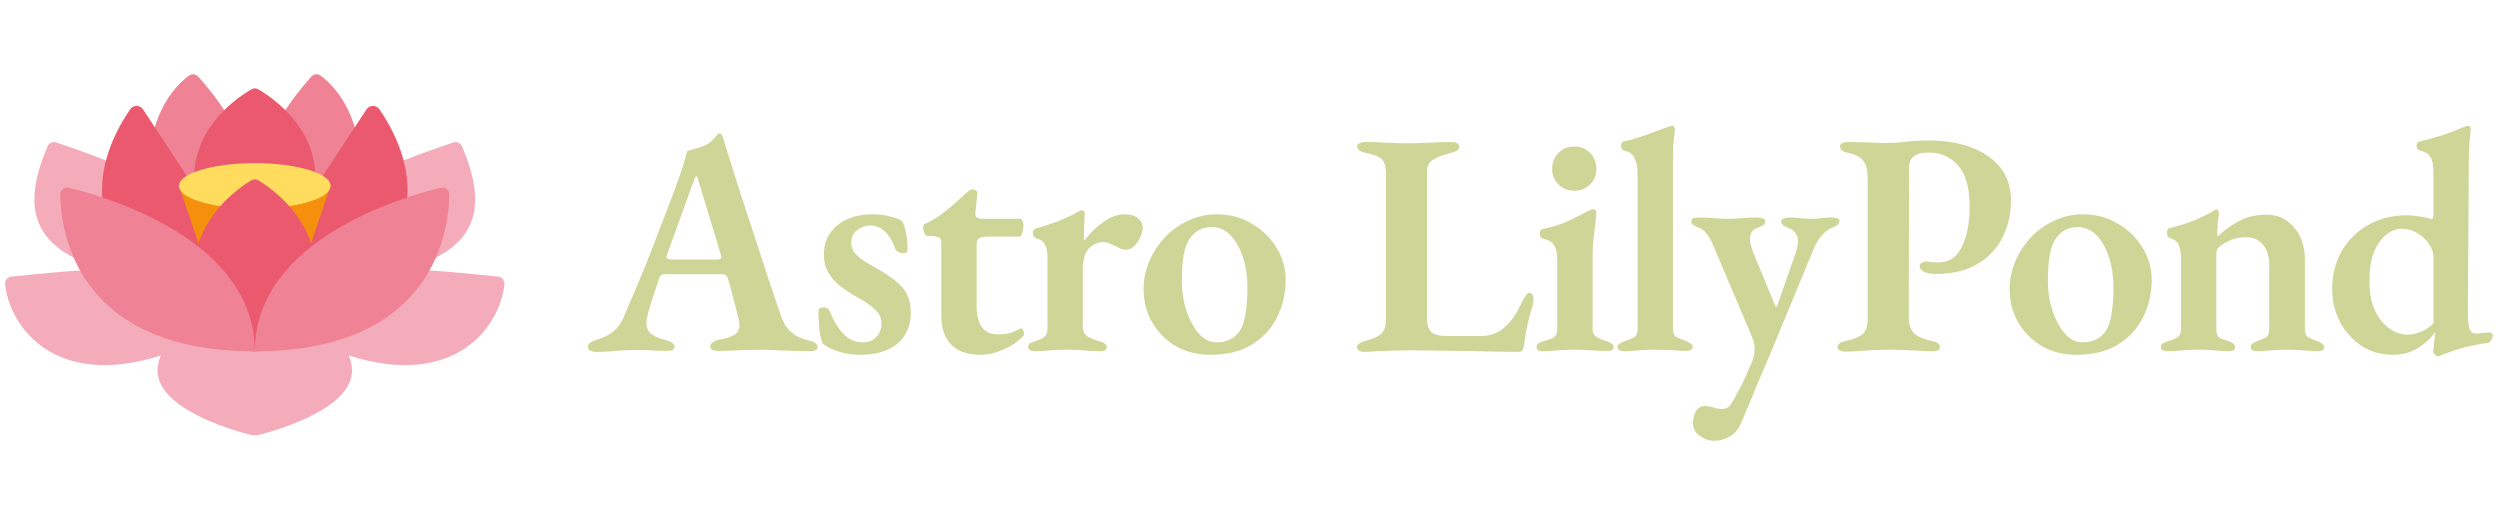
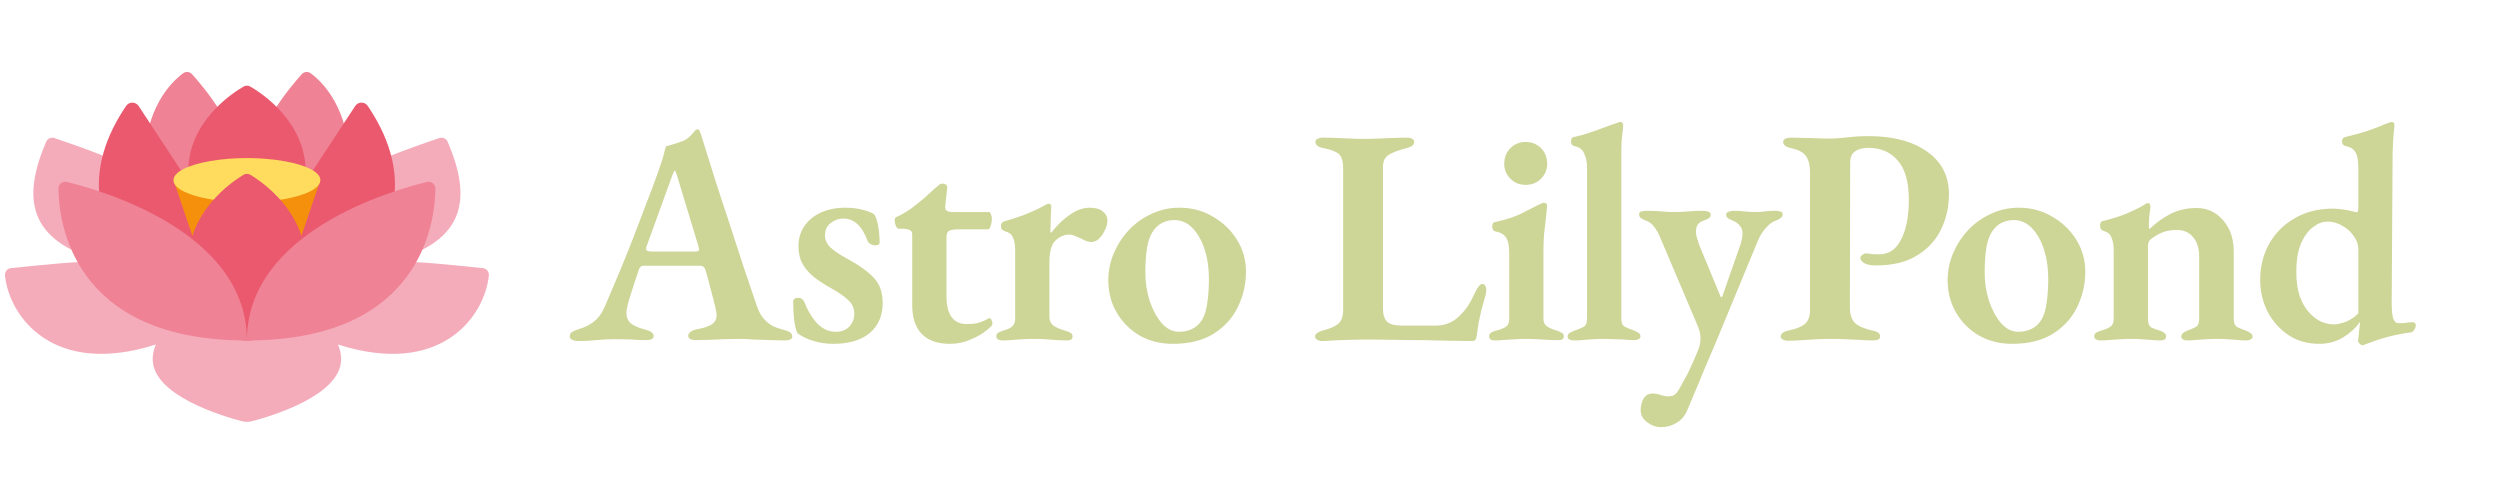
- <svg xmlns="http://www.w3.org/2000/svg" width="314" height="64" viewBox="0 0 314 64" fill="none">
+ <svg xmlns="http://www.w3.org/2000/svg" width="324" height="64" viewBox="0 0 324 64" fill="none">
  <path d="M27.244 33.868C22.513 33.868 18.678 28.918 18.678 21.546C18.678 14.011 22.229 10.604 23.731 9.499C24.091 9.234 24.594 9.286 24.894 9.618C26.449 11.343 31.049 16.835 31.049 21.443C31.049 28.817 31.97 33.868 27.244 33.868ZM36.756 33.868C41.487 33.868 45.322 28.918 45.322 21.546C45.322 14.011 41.771 10.604 40.269 9.499C39.908 9.234 39.406 9.286 39.105 9.618C37.551 11.343 32.951 16.835 32.951 21.443C32.951 28.817 32.03 33.868 36.756 33.868Z" fill="#EF8294" />
  <path d="M32 35.719C22.981 26.559 26.205 24.356 7.063 17.892C6.632 17.746 6.161 17.956 5.981 18.374C2.834 25.729 3.593 31.212 13.31 33.89C9.575 33.866 5.647 34.325 1.425 34.748C0.944 34.797 0.594 35.227 0.645 35.708C1.212 41.114 6.955 48.881 20.209 44.642C19.935 45.242 19.792 45.893 19.788 46.552C19.788 51.233 28.797 53.921 31.337 54.586C31.772 54.698 32.228 54.698 32.663 54.586C35.203 53.921 44.212 51.233 44.212 46.552C44.212 45.877 44.057 45.242 43.792 44.644C57.043 48.883 62.786 41.116 63.355 35.71C63.406 35.229 63.056 34.799 62.575 34.75C58.353 34.326 54.426 33.866 50.69 33.892C60.407 31.214 61.164 25.731 58.019 18.376C57.839 17.957 57.368 17.747 56.937 17.892C37.795 24.354 41.019 26.559 32 35.719Z" fill="#F4ABBA" />
  <path d="M47.658 13.728C47.266 13.152 46.416 13.159 46.033 13.74L40.348 22.395L39.605 22.393C39.605 22.353 39.613 22.317 39.613 22.277C39.613 15.862 34.062 12.162 32.441 11.218C32.17 11.061 31.835 11.061 31.564 11.218C29.943 12.162 24.389 15.862 24.389 22.277C24.389 22.317 24.397 22.353 24.397 22.393L23.654 22.395L17.967 13.74C17.584 13.159 16.733 13.154 16.343 13.73C13.87 17.369 12.089 21.882 13.098 26.765C15.013 36.052 23.331 40.624 32.004 38.574C40.671 40.624 48.989 36.053 50.904 26.765C51.911 21.881 50.13 17.367 47.658 13.728Z" fill="#EA596E" />
  <path d="M27.014 36.669L22.483 23.348H41.517L36.986 36.669H27.014Z" fill="#F4900C" />
  <path d="M22.483 23.348C22.474 25.545 30.398 26.921 36.747 25.825C39.702 25.315 41.521 24.37 41.517 23.348C41.527 21.151 33.602 19.774 27.253 20.87C24.298 21.38 22.479 22.325 22.483 23.348Z" fill="#FFDC5D" />
  <path d="M32.002 44.124C27.796 44.124 24.387 40.096 24.387 34.096C24.387 27.472 29.912 23.643 31.55 22.655C31.828 22.488 32.176 22.488 32.454 22.655C34.09 23.644 39.613 27.472 39.613 34.098C39.613 40.096 36.205 44.124 32.002 44.124Z" fill="#EA596E" />
  <path d="M56.424 24.438C56.425 23.872 55.899 23.453 55.348 23.581C50.69 24.705 32.061 30.071 32.002 44.058C31.941 30.071 13.312 24.705 8.654 23.581C8.101 23.446 7.569 23.869 7.576 24.438C7.613 28.714 9.319 44.12 31.996 44.124H32.004C54.681 44.12 56.387 28.714 56.424 24.438Z" fill="#EF8294" />
  <path d="M306.162 44.76C306.082 44.76 305.962 44.68 305.802 44.52C305.669 44.387 305.602 44.28 305.602 44.2C305.655 43.827 305.695 43.44 305.722 43.04C305.775 42.613 305.815 42.253 305.842 41.96V41.72C305.335 42.467 304.615 43.133 303.682 43.72C302.775 44.28 301.735 44.56 300.562 44.56C299.069 44.56 297.749 44.187 296.602 43.44C295.455 42.667 294.549 41.653 293.882 40.4C293.242 39.12 292.922 37.747 292.922 36.28C292.922 34.547 293.309 32.987 294.082 31.6C294.882 30.187 295.989 29.08 297.402 28.28C298.815 27.453 300.455 27.04 302.322 27.04C302.775 27.04 303.229 27.08 303.682 27.16C304.162 27.213 304.575 27.293 304.922 27.4C305.242 27.48 305.415 27.52 305.442 27.52C305.575 27.52 305.642 27.293 305.642 26.84V21.8C305.642 20.787 305.509 20.08 305.242 19.68C304.975 19.28 304.549 19.027 303.962 18.92C303.669 18.84 303.522 18.64 303.522 18.32C303.522 18.027 303.655 17.84 303.922 17.76C304.962 17.52 305.935 17.253 306.842 16.96C307.775 16.64 308.535 16.347 309.122 16.08C309.389 15.973 309.575 15.907 309.682 15.88C309.815 15.827 309.895 15.8 309.922 15.8C310.189 15.8 310.322 15.933 310.322 16.2C310.322 16.2 310.309 16.36 310.282 16.68C310.255 17 310.215 17.44 310.162 18C310.135 18.533 310.109 19.147 310.082 19.84L309.962 39.32C309.962 40.227 310.029 40.88 310.162 41.28C310.295 41.68 310.522 41.88 310.842 41.88C310.975 41.88 311.149 41.88 311.362 41.88C311.575 41.853 311.949 41.813 312.482 41.76C312.882 41.733 313.082 41.867 313.082 42.16C313.082 42.373 313.002 42.587 312.842 42.8C312.709 42.987 312.575 43.08 312.442 43.08C311.535 43.187 310.615 43.36 309.682 43.6C308.749 43.84 307.802 44.147 306.842 44.52C306.655 44.6 306.509 44.653 306.402 44.68C306.322 44.733 306.242 44.76 306.162 44.76ZM302.402 42.04C302.909 42.04 303.469 41.92 304.082 41.68C304.695 41.413 305.215 41.053 305.642 40.6V32.28C305.642 31.72 305.455 31.173 305.082 30.64C304.709 30.08 304.215 29.627 303.602 29.28C302.989 28.907 302.335 28.72 301.642 28.72C301.002 28.72 300.375 28.96 299.762 29.44C299.149 29.893 298.629 30.6 298.202 31.56C297.802 32.52 297.602 33.747 297.602 35.24C297.602 36.467 297.749 37.52 298.042 38.4C298.362 39.253 298.762 39.947 299.242 40.48C299.722 41.013 300.242 41.413 300.802 41.68C301.362 41.92 301.895 42.04 302.402 42.04Z" fill="#CDD597" />
  <path d="M272.213 44.12C271.999 44.12 271.813 44.08 271.653 44C271.493 43.893 271.413 43.76 271.413 43.6C271.413 43.387 271.493 43.227 271.653 43.12C271.839 43.013 272.066 42.92 272.333 42.84C272.733 42.733 273.093 42.587 273.413 42.4C273.76 42.213 273.933 41.853 273.933 41.32V32.36C273.933 31.747 273.839 31.227 273.653 30.8C273.493 30.347 273.133 30.053 272.573 29.92C272.466 29.867 272.373 29.8 272.293 29.72C272.213 29.613 272.173 29.453 272.173 29.24C272.173 28.893 272.293 28.693 272.533 28.64C273.466 28.427 274.386 28.147 275.293 27.8C276.226 27.427 277.04 27.04 277.733 26.64C277.84 26.587 277.946 26.52 278.053 26.44C278.16 26.36 278.266 26.32 278.373 26.32C278.506 26.32 278.586 26.373 278.613 26.48C278.666 26.56 278.693 26.653 278.693 26.76C278.693 26.947 278.653 27.293 278.573 27.8C278.519 28.307 278.493 28.747 278.493 29.12C278.493 29.227 278.493 29.347 278.493 29.48C278.52 29.587 278.546 29.653 278.573 29.68C279.479 28.827 280.413 28.16 281.373 27.68C282.359 27.2 283.466 26.96 284.693 26.96C286.053 26.96 287.186 27.48 288.093 28.52C289.026 29.56 289.493 30.933 289.493 32.64V41.36C289.493 41.893 289.653 42.24 289.973 42.4C290.293 42.56 290.653 42.707 291.053 42.84C291.266 42.92 291.466 43.027 291.653 43.16C291.839 43.267 291.933 43.427 291.933 43.64C291.933 43.8 291.839 43.92 291.653 44C291.493 44.08 291.333 44.12 291.173 44.12C290.64 44.12 290.173 44.093 289.773 44.04C289.373 44.013 288.973 43.987 288.573 43.96C288.2 43.933 287.773 43.92 287.293 43.92C286.839 43.92 286.413 43.933 286.013 43.96C285.613 43.987 285.2 44.013 284.773 44.04C284.373 44.093 283.906 44.12 283.373 44.12C283.24 44.12 283.093 44.08 282.933 44C282.773 43.92 282.693 43.8 282.693 43.64C282.693 43.427 282.773 43.267 282.933 43.16C283.093 43.027 283.28 42.92 283.493 42.84C283.893 42.707 284.24 42.56 284.533 42.4C284.853 42.24 285.013 41.893 285.013 41.36V33.24C285.013 32.173 284.746 31.333 284.213 30.72C283.706 30.107 283.013 29.8 282.133 29.8C281.413 29.8 280.786 29.907 280.253 30.12C279.72 30.333 279.2 30.64 278.693 31.04C278.586 31.12 278.506 31.24 278.453 31.4C278.4 31.533 278.373 31.68 278.373 31.84V41.36C278.373 41.893 278.52 42.253 278.813 42.44C279.133 42.6 279.493 42.733 279.893 42.84C280.453 43.027 280.733 43.28 280.733 43.6C280.733 43.76 280.666 43.893 280.533 44C280.4 44.08 280.226 44.12 280.013 44.12C279.479 44.12 279.013 44.093 278.613 44.04C278.213 44.013 277.826 43.987 277.453 43.96C277.08 43.933 276.653 43.92 276.173 43.92C275.72 43.92 275.293 43.933 274.893 43.96C274.493 43.987 274.079 44.013 273.653 44.04C273.226 44.093 272.746 44.12 272.213 44.12Z" fill="#CDD597" />
  <path d="M260.773 44.56C259.2 44.56 257.786 44.213 256.533 43.52C255.28 42.8 254.28 41.813 253.533 40.56C252.786 39.307 252.413 37.893 252.413 36.32C252.413 35.093 252.653 33.92 253.133 32.8C253.613 31.68 254.266 30.68 255.093 29.8C255.92 28.92 256.893 28.227 258.013 27.72C259.133 27.187 260.333 26.92 261.613 26.92C263.24 26.92 264.693 27.307 265.973 28.08C267.28 28.827 268.32 29.827 269.093 31.08C269.866 32.333 270.253 33.707 270.253 35.2C270.253 36.853 269.893 38.4 269.173 39.84C268.48 41.253 267.426 42.4 266.013 43.28C264.626 44.133 262.88 44.56 260.773 44.56ZM261.573 43C262.24 43 262.826 42.867 263.333 42.6C263.866 42.333 264.293 41.92 264.613 41.36C264.933 40.8 265.146 40.067 265.253 39.16C265.386 38.227 265.453 37.227 265.453 36.16C265.453 34.747 265.266 33.467 264.893 32.32C264.52 31.173 264 30.253 263.333 29.56C262.666 28.867 261.88 28.52 260.973 28.52C260.466 28.52 260 28.613 259.573 28.8C259.173 28.96 258.8 29.24 258.453 29.64C257.973 30.2 257.64 30.973 257.453 31.96C257.293 32.92 257.213 34.04 257.213 35.32C257.213 36.6 257.4 37.827 257.773 39C258.173 40.173 258.693 41.133 259.333 41.88C260 42.627 260.746 43 261.573 43Z" fill="#CDD597" />
  <path d="M231.703 44.16C231.463 44.16 231.25 44.107 231.063 44C230.877 43.92 230.783 43.8 230.783 43.64C230.783 43.24 231.117 42.973 231.783 42.84C232.797 42.627 233.517 42.333 233.943 41.96C234.37 41.587 234.583 40.96 234.583 40.08V22.48C234.583 21.467 234.41 20.72 234.063 20.24C233.743 19.76 233.103 19.413 232.143 19.2C231.77 19.12 231.503 19.013 231.343 18.88C231.183 18.72 231.103 18.56 231.103 18.4C231.103 18.213 231.183 18.08 231.343 18C231.53 17.893 231.77 17.84 232.063 17.84C232.703 17.84 233.29 17.853 233.823 17.88C234.383 17.88 234.917 17.893 235.423 17.92C235.93 17.947 236.45 17.96 236.983 17.96C237.57 17.96 238.117 17.933 238.623 17.88C239.157 17.827 239.69 17.773 240.223 17.72C240.783 17.667 241.423 17.64 242.143 17.64C245.317 17.64 247.85 18.307 249.743 19.64C251.637 20.973 252.583 22.813 252.583 25.16C252.583 26.813 252.237 28.347 251.543 29.76C250.877 31.147 249.837 32.267 248.423 33.12C247.037 33.973 245.277 34.4 243.143 34.4C242.477 34.4 241.97 34.307 241.623 34.12C241.277 33.907 241.103 33.68 241.103 33.44C241.103 33.28 241.183 33.147 241.343 33.04C241.53 32.907 241.69 32.84 241.823 32.84C242.063 32.84 242.29 32.867 242.503 32.92C242.743 32.947 243.09 32.96 243.543 32.96C244.797 32.96 245.743 32.32 246.383 31.04C247.05 29.76 247.383 28.053 247.383 25.92C247.383 23.573 246.903 21.867 245.943 20.8C245.01 19.707 243.743 19.16 242.143 19.16C241.397 19.16 240.81 19.32 240.383 19.64C239.983 19.933 239.783 20.413 239.783 21.08L239.743 39.84C239.743 40.72 239.957 41.387 240.383 41.84C240.837 42.267 241.597 42.6 242.663 42.84C243.01 42.893 243.263 42.987 243.423 43.12C243.583 43.227 243.663 43.387 243.663 43.6C243.663 43.787 243.583 43.92 243.423 44C243.29 44.08 243.077 44.12 242.783 44.12C242.17 44.12 241.543 44.093 240.903 44.04C240.263 44.013 239.637 43.987 239.023 43.96C238.437 43.933 237.877 43.92 237.343 43.92C236.757 43.92 236.143 43.933 235.503 43.96C234.89 43.987 234.263 44.027 233.623 44.08C232.983 44.133 232.343 44.16 231.703 44.16Z" fill="#CDD597" />
  <path d="M215.272 55.36C214.632 55.36 214.032 55.147 213.472 54.72C212.912 54.32 212.632 53.787 212.632 53.12C212.632 52.613 212.752 52.133 212.992 51.68C213.258 51.227 213.645 51 214.152 51C214.525 51 214.898 51.067 215.272 51.2C215.672 51.333 216.045 51.387 216.392 51.36C216.712 51.333 216.938 51.253 217.072 51.12C217.232 51.013 217.405 50.8 217.592 50.48C217.805 50.107 218.032 49.693 218.272 49.24C218.538 48.813 218.805 48.293 219.072 47.68C219.365 47.067 219.685 46.333 220.032 45.48C220.272 44.92 220.392 44.387 220.392 43.88C220.392 43.56 220.352 43.253 220.272 42.96C220.192 42.667 220.098 42.4 219.992 42.16L215.152 30.76C214.938 30.227 214.672 29.76 214.352 29.36C214.058 28.96 213.685 28.693 213.232 28.56C212.992 28.453 212.792 28.347 212.632 28.24C212.498 28.133 212.432 27.973 212.432 27.76C212.432 27.547 212.538 27.427 212.752 27.4C212.965 27.347 213.152 27.32 213.312 27.32C213.925 27.32 214.418 27.333 214.792 27.36C215.165 27.387 215.512 27.413 215.832 27.44C216.152 27.467 216.498 27.48 216.872 27.48C217.432 27.48 217.885 27.467 218.232 27.44C218.578 27.413 218.938 27.387 219.312 27.36C219.712 27.333 220.205 27.32 220.792 27.32C220.978 27.32 221.178 27.36 221.392 27.44C221.605 27.493 221.712 27.627 221.712 27.84C221.712 28.053 221.592 28.227 221.352 28.36C221.112 28.467 220.885 28.56 220.672 28.64C220.405 28.72 220.192 28.88 220.032 29.12C219.872 29.333 219.792 29.653 219.792 30.08C219.792 30.267 219.832 30.507 219.912 30.8C219.992 31.067 220.085 31.36 220.192 31.68L222.952 38.36C222.978 38.467 223.032 38.52 223.112 38.52C223.138 38.52 223.178 38.467 223.232 38.36L225.512 31.84C225.592 31.653 225.658 31.413 225.712 31.12C225.792 30.8 225.832 30.533 225.832 30.32C225.832 29.84 225.712 29.48 225.472 29.24C225.258 28.973 225.018 28.787 224.752 28.68C224.538 28.573 224.312 28.467 224.072 28.36C223.832 28.227 223.712 28.053 223.712 27.84C223.712 27.627 223.818 27.493 224.032 27.44C224.272 27.36 224.472 27.32 224.632 27.32C225.218 27.32 225.712 27.347 226.112 27.4C226.512 27.453 226.978 27.48 227.512 27.48C227.858 27.48 228.138 27.467 228.352 27.44C228.592 27.413 228.845 27.387 229.112 27.36C229.378 27.333 229.712 27.32 230.112 27.32C230.272 27.32 230.458 27.347 230.672 27.4C230.912 27.427 231.032 27.547 231.032 27.76C231.032 27.973 230.952 28.133 230.792 28.24C230.658 28.347 230.472 28.453 230.232 28.56C229.778 28.693 229.338 29 228.912 29.48C228.485 29.933 228.138 30.467 227.872 31.08L222.112 45C221.952 45.373 221.738 45.867 221.472 46.48C221.205 47.12 220.912 47.813 220.592 48.56C220.298 49.307 219.978 50.08 219.632 50.88C219.285 51.68 218.952 52.467 218.632 53.24C218.338 53.933 217.885 54.453 217.272 54.8C216.685 55.173 216.018 55.36 215.272 55.36Z" fill="#CDD597" />
  <path d="M203.963 44.12C203.75 44.12 203.563 44.08 203.403 44C203.243 43.92 203.163 43.8 203.163 43.64C203.163 43.427 203.243 43.267 203.403 43.16C203.59 43.053 203.816 42.947 204.083 42.84C204.483 42.707 204.843 42.56 205.163 42.4C205.51 42.24 205.683 41.88 205.683 41.32V21.8C205.683 21.053 205.563 20.427 205.323 19.92C205.11 19.387 204.67 19.053 204.003 18.92C203.736 18.867 203.603 18.667 203.603 18.32C203.603 18 203.723 17.813 203.963 17.76C204.63 17.627 205.31 17.44 206.003 17.2C206.723 16.96 207.39 16.72 208.003 16.48C208.643 16.24 209.176 16.053 209.603 15.92C209.79 15.84 209.923 15.8 210.003 15.8C210.136 15.8 210.23 15.853 210.283 15.96C210.336 16.04 210.363 16.12 210.363 16.2C210.363 16.413 210.323 16.827 210.243 17.44C210.163 18.027 210.123 18.827 210.123 19.84V41.28C210.123 41.84 210.283 42.2 210.603 42.36C210.923 42.52 211.283 42.667 211.683 42.8C211.95 42.907 212.163 43.013 212.323 43.12C212.51 43.227 212.603 43.387 212.603 43.6C212.603 43.76 212.523 43.88 212.363 43.96C212.203 44.04 212.016 44.08 211.803 44.08C211.296 44.08 210.83 44.053 210.403 44C209.976 43.973 209.55 43.96 209.123 43.96C208.723 43.933 208.283 43.92 207.803 43.92C207.35 43.92 206.923 43.933 206.523 43.96C206.15 43.987 205.763 44.013 205.363 44.04C204.963 44.093 204.496 44.12 203.963 44.12Z" fill="#CDD597" />
  <path d="M193.711 44.12C193.498 44.12 193.324 44.08 193.191 44C193.058 43.893 192.991 43.76 192.991 43.6C192.991 43.387 193.071 43.227 193.231 43.12C193.391 43.013 193.578 42.933 193.791 42.88C194.431 42.72 194.884 42.547 195.151 42.36C195.444 42.173 195.591 41.853 195.591 41.4V32.72C195.591 31.867 195.458 31.227 195.191 30.8C194.924 30.373 194.471 30.107 193.831 30C193.698 29.973 193.591 29.907 193.511 29.8C193.431 29.667 193.391 29.52 193.391 29.36C193.391 28.987 193.538 28.787 193.831 28.76C195.111 28.493 196.218 28.133 197.151 27.68C198.111 27.2 198.844 26.827 199.351 26.56C199.724 26.373 199.964 26.28 200.071 26.28C200.364 26.28 200.511 26.413 200.511 26.68C200.484 27.053 200.431 27.573 200.351 28.24C200.271 28.88 200.191 29.573 200.111 30.32C200.058 31.04 200.031 31.72 200.031 32.36V41.36C200.031 41.76 200.178 42.067 200.471 42.28C200.764 42.493 201.231 42.693 201.871 42.88C202.084 42.96 202.271 43.053 202.431 43.16C202.591 43.24 202.671 43.387 202.671 43.6C202.671 43.92 202.444 44.08 201.991 44.08C201.484 44.08 200.991 44.067 200.511 44.04C200.058 44.013 199.604 43.987 199.151 43.96C198.724 43.933 198.271 43.92 197.791 43.92C197.338 43.92 196.898 43.933 196.471 43.96C196.044 43.987 195.604 44.013 195.151 44.04C194.724 44.093 194.244 44.12 193.711 44.12ZM197.711 23.96C196.938 23.96 196.284 23.693 195.751 23.16C195.218 22.627 194.951 21.987 194.951 21.24C194.951 20.413 195.218 19.733 195.751 19.2C196.284 18.667 196.938 18.4 197.711 18.4C198.511 18.4 199.178 18.667 199.711 19.2C200.244 19.733 200.511 20.413 200.511 21.24C200.511 21.987 200.244 22.627 199.711 23.16C199.178 23.693 198.511 23.96 197.711 23.96Z" fill="#CDD597" />
  <path d="M171.352 44.2C171.059 44.2 170.833 44.133 170.673 44C170.513 43.893 170.432 43.773 170.432 43.64C170.432 43.427 170.526 43.267 170.712 43.16C170.899 43.027 171.086 42.933 171.272 42.88C172.232 42.64 172.939 42.347 173.392 42C173.846 41.627 174.072 41.027 174.072 40.2V21.8C174.072 21.187 173.992 20.72 173.832 20.4C173.699 20.08 173.446 19.84 173.072 19.68C172.726 19.493 172.206 19.333 171.512 19.2C170.819 19.067 170.472 18.787 170.472 18.36C170.472 18.2 170.566 18.08 170.752 18C170.939 17.893 171.152 17.84 171.392 17.84C172.059 17.84 172.686 17.853 173.272 17.88C173.886 17.907 174.473 17.933 175.033 17.96C175.593 17.987 176.152 18 176.712 18C177.326 18 177.939 17.987 178.552 17.96C179.192 17.933 179.832 17.907 180.472 17.88C181.139 17.853 181.779 17.84 182.393 17.84C182.659 17.84 182.873 17.893 183.033 18C183.193 18.08 183.272 18.213 183.272 18.4C183.272 18.613 183.179 18.787 182.993 18.92C182.833 19.027 182.592 19.12 182.272 19.2C181.232 19.467 180.459 19.76 179.952 20.08C179.472 20.373 179.232 20.907 179.232 21.68V39.96C179.232 40.733 179.406 41.307 179.752 41.68C180.099 42.027 180.752 42.2 181.712 42.2H186.072C186.686 42.2 187.246 42.093 187.752 41.88C188.259 41.667 188.673 41.4 188.993 41.08C189.472 40.653 189.872 40.2 190.192 39.72C190.512 39.24 190.819 38.68 191.112 38.04C191.299 37.64 191.473 37.333 191.632 37.12C191.792 36.907 191.952 36.8 192.112 36.8C192.299 36.8 192.432 36.893 192.512 37.08C192.592 37.24 192.632 37.413 192.632 37.6C192.632 37.627 192.619 37.707 192.592 37.84C192.566 37.973 192.552 38.08 192.552 38.16C192.339 38.933 192.152 39.6 191.993 40.16C191.859 40.72 191.739 41.267 191.632 41.8C191.552 42.307 191.473 42.867 191.393 43.48C191.366 43.667 191.312 43.84 191.232 44C191.152 44.133 190.992 44.2 190.752 44.2C189.952 44.2 188.992 44.187 187.872 44.16C186.752 44.133 185.566 44.107 184.312 44.08C183.059 44.08 181.792 44.067 180.512 44.04C179.259 44.013 178.072 44 176.952 44C176.366 44 175.686 44.013 174.912 44.04C174.166 44.067 173.459 44.093 172.792 44.12C172.126 44.173 171.646 44.2 171.352 44.2Z" fill="#CDD597" />
  <path d="M151.998 44.56C150.424 44.56 149.011 44.213 147.758 43.52C146.504 42.8 145.504 41.813 144.758 40.56C144.011 39.307 143.638 37.893 143.638 36.32C143.638 35.093 143.878 33.92 144.358 32.8C144.838 31.68 145.491 30.68 146.318 29.8C147.144 28.92 148.118 28.227 149.238 27.72C150.358 27.187 151.558 26.92 152.838 26.92C154.464 26.92 155.918 27.307 157.198 28.08C158.504 28.827 159.544 29.827 160.318 31.08C161.091 32.333 161.478 33.707 161.478 35.2C161.478 36.853 161.118 38.4 160.398 39.84C159.704 41.253 158.651 42.4 157.238 43.28C155.851 44.133 154.104 44.56 151.998 44.56ZM152.798 43C153.464 43 154.051 42.867 154.558 42.6C155.091 42.333 155.518 41.92 155.838 41.36C156.158 40.8 156.371 40.067 156.478 39.16C156.611 38.227 156.678 37.227 156.678 36.16C156.678 34.747 156.491 33.467 156.118 32.32C155.744 31.173 155.224 30.253 154.558 29.56C153.891 28.867 153.104 28.52 152.198 28.52C151.691 28.52 151.224 28.613 150.798 28.8C150.398 28.96 150.024 29.24 149.678 29.64C149.198 30.2 148.864 30.973 148.678 31.96C148.518 32.92 148.438 34.04 148.438 35.32C148.438 36.6 148.624 37.827 148.998 39C149.398 40.173 149.918 41.133 150.558 41.88C151.224 42.627 151.971 43 152.798 43Z" fill="#CDD597" />
  <path d="M129.923 44.12C129.709 44.12 129.523 44.08 129.363 44C129.203 43.893 129.123 43.76 129.123 43.6C129.123 43.387 129.203 43.227 129.363 43.12C129.549 43.013 129.776 42.92 130.043 42.84C130.603 42.68 130.989 42.493 131.203 42.28C131.443 42.04 131.563 41.72 131.563 41.32V32.32C131.563 31.707 131.469 31.2 131.283 30.8C131.123 30.373 130.763 30.093 130.203 29.96C130.096 29.907 129.989 29.84 129.883 29.76C129.776 29.653 129.723 29.507 129.723 29.32C129.723 28.973 129.869 28.76 130.163 28.68C130.963 28.467 131.829 28.187 132.763 27.84C133.696 27.467 134.483 27.107 135.123 26.76C135.256 26.68 135.403 26.6 135.563 26.52C135.723 26.44 135.843 26.4 135.923 26.4C136.136 26.4 136.243 26.533 136.243 26.8C136.243 26.907 136.229 27.147 136.203 27.52C136.203 27.893 136.189 28.307 136.163 28.76C136.163 29.187 136.149 29.573 136.123 29.92C136.123 30.08 136.163 30.16 136.243 30.16C136.669 29.6 137.149 29.08 137.683 28.6C138.216 28.12 138.776 27.72 139.363 27.4C139.976 27.08 140.589 26.92 141.203 26.92C141.976 26.92 142.549 27.08 142.923 27.4C143.323 27.72 143.523 28.12 143.523 28.6C143.523 28.973 143.416 29.373 143.203 29.8C143.016 30.227 142.763 30.6 142.443 30.92C142.149 31.213 141.816 31.36 141.443 31.36C141.229 31.36 141.003 31.32 140.763 31.24C140.523 31.133 140.283 31.013 140.043 30.88C139.803 30.773 139.549 30.667 139.283 30.56C139.043 30.453 138.816 30.4 138.603 30.4C137.936 30.4 137.336 30.653 136.803 31.16C136.269 31.64 136.003 32.6 136.003 34.04V41.08C136.003 41.56 136.176 41.933 136.523 42.2C136.869 42.44 137.403 42.667 138.123 42.88C138.416 42.96 138.629 43.053 138.763 43.16C138.923 43.24 139.003 43.387 139.003 43.6C139.003 43.947 138.763 44.12 138.283 44.12C137.483 44.12 136.723 44.08 136.003 44C135.309 43.947 134.616 43.92 133.923 43.92C133.469 43.92 133.029 43.933 132.603 43.96C132.203 43.987 131.789 44.013 131.363 44.04C130.936 44.093 130.456 44.12 129.923 44.12Z" fill="#CDD597" />
  <path d="M123.104 44.56C121.504 44.56 120.29 44.133 119.464 43.28C118.637 42.427 118.224 41.187 118.224 39.56V30.32C118.224 30.107 118.13 29.947 117.944 29.84C117.784 29.733 117.45 29.667 116.944 29.64H116.504C116.344 29.64 116.21 29.52 116.104 29.28C115.997 29.013 115.944 28.76 115.944 28.52C115.944 28.467 115.957 28.4 115.984 28.32C116.037 28.213 116.104 28.147 116.184 28.12C116.797 27.853 117.424 27.493 118.064 27.04C118.704 26.56 119.304 26.08 119.864 25.6C120.424 25.093 120.89 24.667 121.264 24.32C121.45 24.187 121.597 24.067 121.704 23.96C121.837 23.853 121.984 23.8 122.144 23.8C122.357 23.8 122.517 23.853 122.624 23.96C122.757 24.04 122.797 24.213 122.744 24.48L122.504 26.68C122.477 27 122.544 27.213 122.704 27.32C122.89 27.427 123.144 27.48 123.464 27.48H128.184C128.264 27.48 128.344 27.573 128.424 27.76C128.504 27.947 128.544 28.133 128.544 28.32C128.544 28.667 128.49 28.987 128.384 29.28C128.304 29.573 128.197 29.72 128.064 29.72H124.264C123.65 29.72 123.224 29.787 122.984 29.92C122.77 30.053 122.664 30.333 122.664 30.76V38.44C122.664 39.613 122.89 40.507 123.344 41.12C123.797 41.707 124.437 42 125.264 42C126.01 42 126.57 41.933 126.944 41.8C127.344 41.667 127.704 41.507 128.024 41.32C128.104 41.267 128.17 41.24 128.224 41.24C128.357 41.24 128.45 41.32 128.504 41.48C128.584 41.64 128.624 41.813 128.624 42C128.624 42.133 128.357 42.413 127.824 42.84C127.317 43.267 126.637 43.653 125.784 44C124.957 44.373 124.064 44.56 123.104 44.56Z" fill="#CDD597" />
  <path d="M107.957 44.56C107.104 44.56 106.277 44.44 105.477 44.2C104.704 43.987 103.997 43.653 103.357 43.2C103.171 42.827 103.024 42.24 102.917 41.44C102.837 40.64 102.797 39.853 102.797 39.08C102.797 38.76 103.024 38.6 103.477 38.6C103.664 38.6 103.824 38.653 103.957 38.76C104.091 38.867 104.184 38.987 104.237 39.12C104.691 40.293 105.264 41.24 105.957 41.96C106.651 42.653 107.437 43 108.317 43C109.064 43 109.651 42.773 110.077 42.32C110.504 41.84 110.717 41.293 110.717 40.68C110.717 39.96 110.451 39.36 109.917 38.88C109.411 38.4 108.704 37.907 107.797 37.4C106.971 36.947 106.224 36.467 105.557 35.96C104.917 35.453 104.411 34.88 104.037 34.24C103.664 33.573 103.477 32.8 103.477 31.92C103.477 30.933 103.731 30.067 104.237 29.32C104.744 28.573 105.451 27.987 106.357 27.56C107.291 27.133 108.357 26.92 109.557 26.92C110.411 26.92 111.171 27.013 111.837 27.2C112.531 27.387 113.011 27.573 113.277 27.76C113.491 28.027 113.664 28.52 113.797 29.24C113.931 29.933 113.997 30.667 113.997 31.44C113.997 31.68 113.797 31.8 113.397 31.8C113.211 31.8 113.024 31.747 112.837 31.64C112.651 31.533 112.531 31.427 112.477 31.32C112.131 30.333 111.691 29.587 111.157 29.08C110.624 28.573 110.011 28.32 109.317 28.32C108.704 28.32 108.144 28.52 107.637 28.92C107.157 29.293 106.917 29.827 106.917 30.52C106.917 31.08 107.144 31.587 107.597 32.04C108.077 32.493 108.757 32.96 109.637 33.44C111.317 34.347 112.531 35.213 113.277 36.04C114.024 36.84 114.397 37.92 114.397 39.28C114.397 40.907 113.837 42.2 112.717 43.16C111.597 44.093 110.011 44.56 107.957 44.56Z" fill="#CDD597" />
  <path d="M74.96 44.2C74.64 44.2 74.373 44.147 74.16 44.04C73.947 43.96 73.84 43.813 73.84 43.6C73.84 43.36 73.933 43.173 74.12 43.04C74.333 42.907 74.6 42.787 74.92 42.68C75.693 42.467 76.36 42.147 76.92 41.72C77.507 41.267 77.973 40.653 78.32 39.88C78.987 38.307 79.627 36.8 80.24 35.36C80.853 33.893 81.44 32.44 82 31C82.56 29.56 83.12 28.093 83.68 26.6C84.267 25.107 84.853 23.533 85.44 21.88C85.733 21.053 85.933 20.413 86.04 19.96C86.147 19.507 86.24 19.173 86.32 18.96C86.72 18.853 87.093 18.747 87.44 18.64C87.787 18.533 88.173 18.4 88.6 18.24C88.973 18.053 89.293 17.813 89.56 17.52C89.827 17.227 90.027 17 90.16 16.84C90.24 16.787 90.32 16.76 90.4 16.76C90.48 16.733 90.56 16.787 90.64 16.92C90.72 17.08 90.787 17.24 90.84 17.4C90.893 17.56 90.947 17.733 91 17.92C91.587 19.813 92.187 21.733 92.8 23.68C93.44 25.6 94.067 27.507 94.68 29.4C95.293 31.267 95.88 33.067 96.44 34.8C97.027 36.507 97.56 38.08 98.04 39.52C98.28 40.24 98.573 40.813 98.92 41.24C99.293 41.667 99.693 42 100.12 42.24C100.573 42.453 101.067 42.627 101.6 42.76C101.947 42.84 102.213 42.947 102.4 43.08C102.587 43.213 102.68 43.4 102.68 43.64C102.68 43.8 102.587 43.92 102.4 44C102.24 44.08 102.027 44.12 101.76 44.12C101.28 44.12 100.667 44.107 99.92 44.08C99.2 44.053 98.453 44.027 97.68 44C96.907 43.947 96.213 43.92 95.6 43.92C95.067 43.92 94.467 43.933 93.8 43.96C93.16 43.987 92.507 44.013 91.84 44.04C91.2 44.067 90.653 44.08 90.2 44.08C89.933 44.08 89.693 44.04 89.48 43.96C89.293 43.853 89.2 43.707 89.2 43.52C89.2 43.307 89.307 43.133 89.52 43C89.733 42.84 89.987 42.733 90.28 42.68C91.24 42.52 91.933 42.28 92.36 41.96C92.787 41.613 92.947 41.12 92.84 40.48C92.76 40.027 92.64 39.493 92.48 38.88C92.32 38.24 92.147 37.587 91.96 36.92C91.8 36.227 91.627 35.6 91.44 35.04C91.387 34.827 91.307 34.68 91.2 34.6C91.093 34.493 90.893 34.44 90.6 34.44H83.4C83.213 34.44 83.067 34.507 82.96 34.64C82.853 34.747 82.773 34.92 82.72 35.16C82.613 35.507 82.48 35.907 82.32 36.36C82.187 36.787 82.04 37.24 81.88 37.72C81.747 38.173 81.613 38.6 81.48 39C81.373 39.4 81.293 39.747 81.24 40.04C81.107 40.76 81.227 41.333 81.6 41.76C82 42.16 82.68 42.48 83.64 42.72C84.36 42.907 84.72 43.187 84.72 43.56C84.72 43.72 84.627 43.853 84.44 43.96C84.28 44.04 84.04 44.08 83.72 44.08C83.107 44.08 82.467 44.053 81.8 44C81.133 43.973 80.4 43.96 79.6 43.96C78.8 43.96 78.013 44 77.24 44.08C76.493 44.16 75.733 44.2 74.96 44.2ZM84.48 32.6H90.04C90.413 32.6 90.6 32.52 90.6 32.36C90.6 32.28 90.587 32.213 90.56 32.16C90.56 32.107 90.547 32.027 90.52 31.92L87.72 22.68C87.613 22.307 87.52 22.12 87.44 22.12C87.387 22.12 87.293 22.293 87.16 22.64L83.8 31.92C83.747 32.053 83.72 32.16 83.72 32.24C83.72 32.373 83.787 32.467 83.92 32.52C84.08 32.573 84.267 32.6 84.48 32.6Z" fill="#CDD597" />
</svg>
